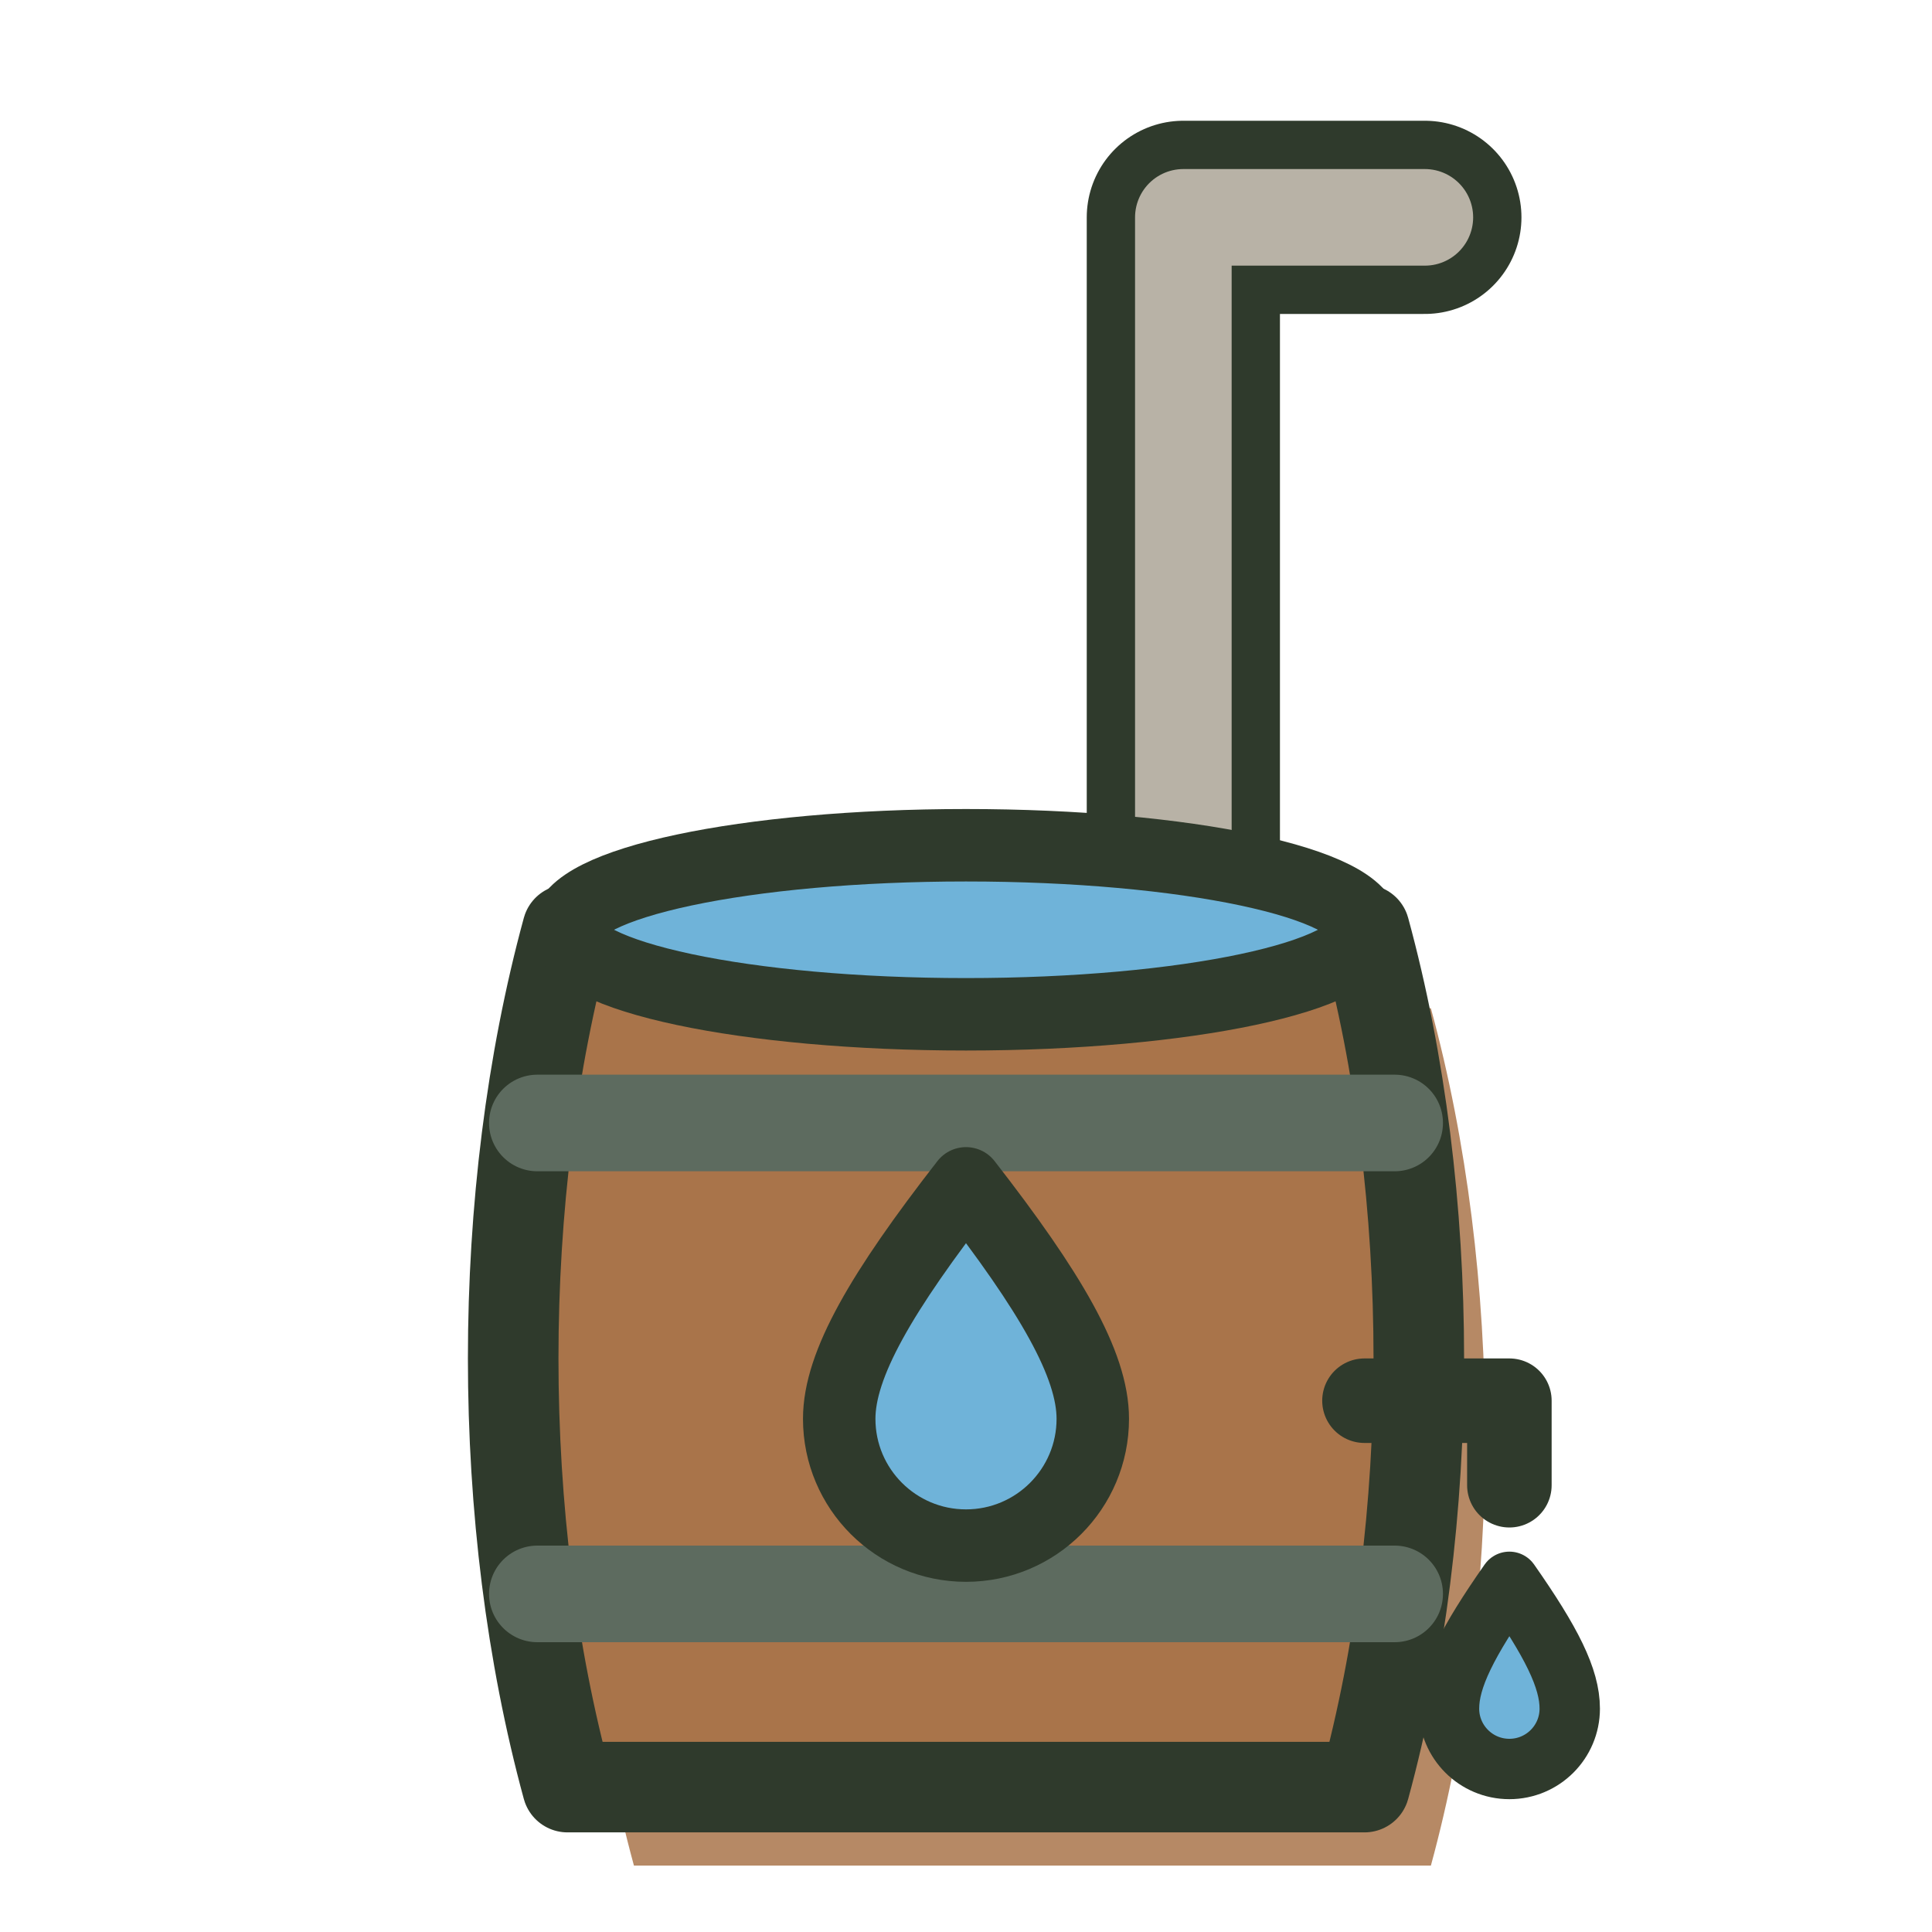
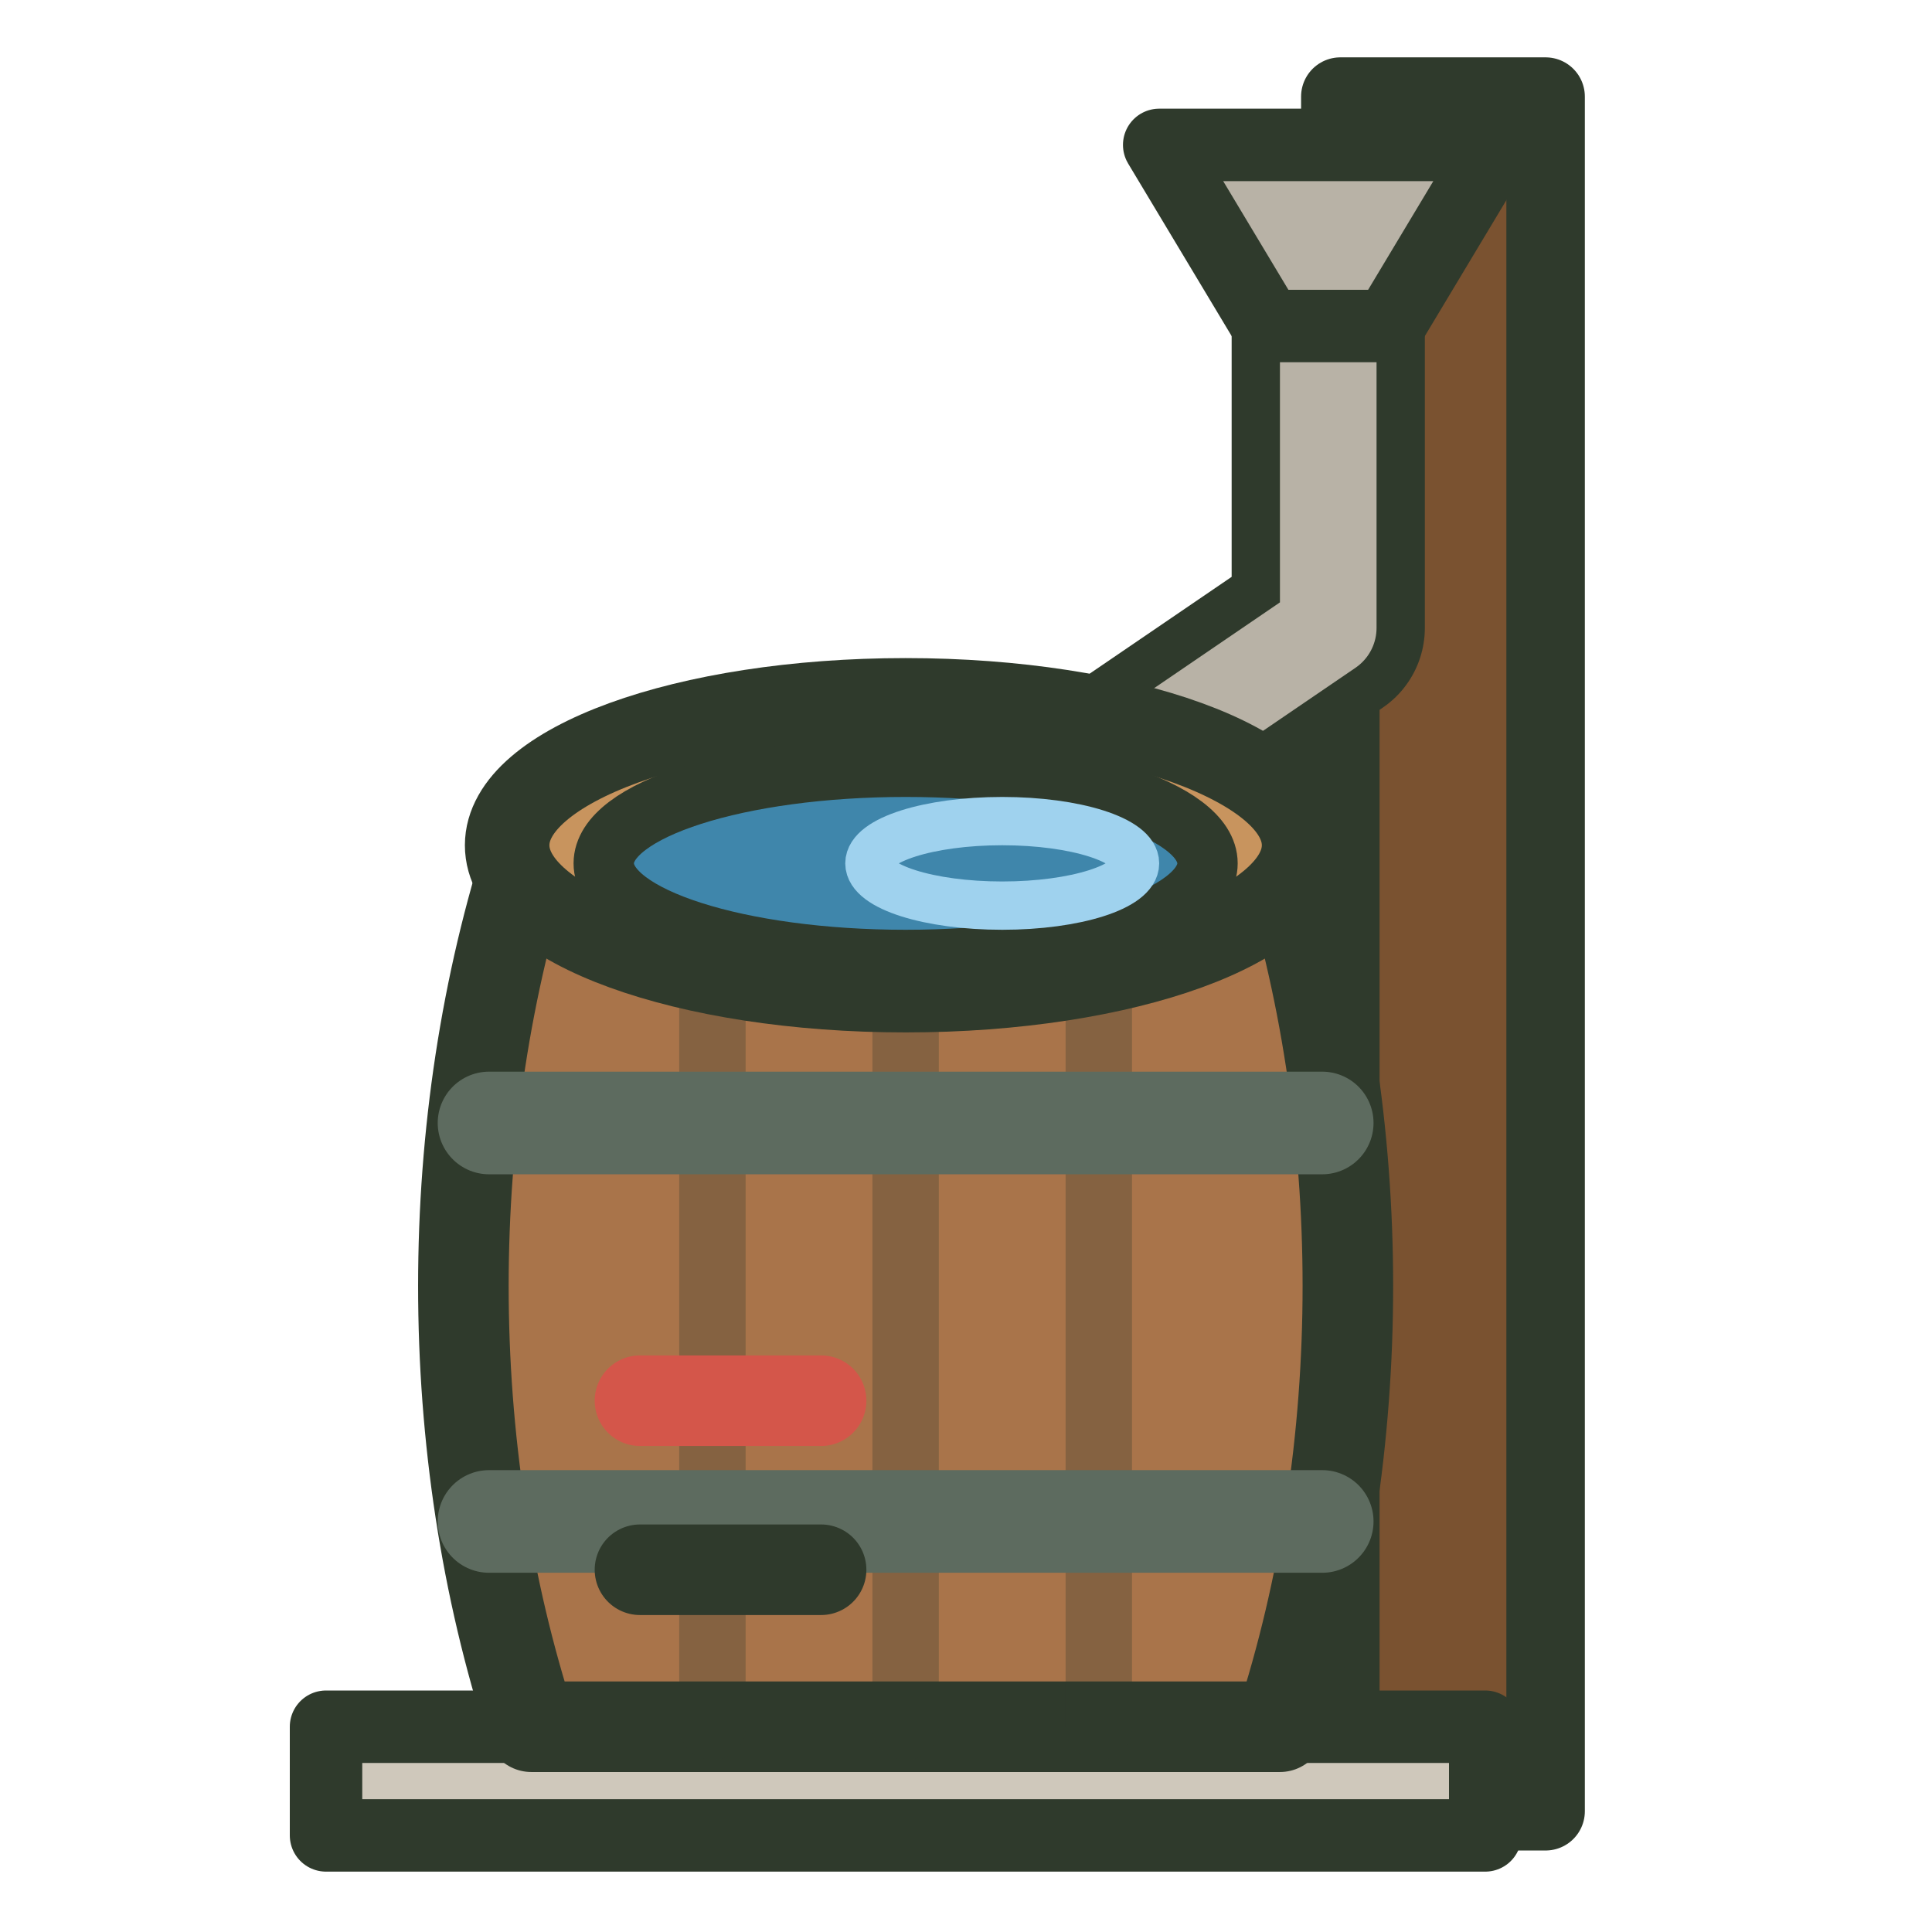
<svg xmlns="http://www.w3.org/2000/svg" viewBox="8 8 32 32" width="48" height="48">
-   <path d="M27.6 23v-11.4h4" fill="none" stroke="#2f3a2c" stroke-width="3.2" stroke-linecap="round" stroke-linejoin="round" />
-   <path d="M27.6 23v-11.4h4" fill="none" stroke="#b8b2a6" stroke-width="1.6" stroke-linecap="round" stroke-linejoin="round" />
-   <g transform="translate(1.1 1.3)" opacity=".85">
-     <path d="M17.4 37.6c-1.2-4.4-1.2-9.8 0-14.2h13.2c1.2 4.4 1.2 9.8 0 14.2Z" fill="#a9744a" />
+   <g stroke="#2f3a2c" stroke-linejoin="round" stroke-linecap="round">
+     <path d="M30.2 9.6h3.4v28.4h-3.4Z" fill="#7a5230" stroke-width="1.3" />
+     <path d="M30 13.2v5.2l-4.4 3" fill="none" stroke-width="3.2" />
+     <path d="M30 13.2v5.2l-4.4 3" fill="none" stroke="#b8b2a6" stroke-width="1.6" />
+     <path d="M27.2 10.4h5.6l-1.8 3h-2Z" fill="#b8b2a6" stroke-width="1.2" />
+     <path d="M13.4 38.4v-1.8h19.2v1.8Z" fill="#cfc8bb" stroke-width="1.2" />
+     <path d="M16.8 36.6c-1.5-4.6-1.5-10 0-14.6h12.4c1.5 4.6 1.5 10 0 14.6Z" fill="#a9744a" stroke-width="1.5" />
+     <path d="M19.8 24.2v12.4M23 24.4v12.2M26.2 24.2v12.4" fill="none" stroke-width="1.1" opacity=".3" />
+     <path d="M16.1 26.6h13.8M16.1 33.2h13.8" fill="none" stroke="#5d6b5f" stroke-width="1.7" />
+     <ellipse cx="23" cy="22" rx="6.6" ry="2.4" fill="#c8945e" stroke-width="1.4" />
+     <ellipse cx="23" cy="22.3" rx="5" ry="1.6" fill="#3f86ab" stroke-width="1" />
+     <ellipse cx="24.6" cy="22.3" rx="2.2" ry=".7" fill="none" stroke="#9fd2ee" stroke-width=".8" />
+     <path d="M23 32.6h-3" fill="none" stroke-width="1.5" transform="translate(-1.4 1.4)" />
+     <path d="M18.6 31.2h3" fill="none" stroke="#d4564a" stroke-width="1.5" />
  </g>
-   <path d="M17.4 37.6c-1.2-4.4-1.2-9.8 0-14.2h13.2c1.2 4.4 1.2 9.8 0 14.2Z" fill="#a9744a" fill-rule="evenodd" stroke="#2f3a2c" stroke-width="1.5" stroke-linejoin="round" stroke-linecap="round" />
-   <path d="M16.9 26.6h14.2M16.9 34.4h14.2" fill="none" stroke="#5d6b5f" stroke-width="1.6" stroke-linecap="round" stroke-linejoin="round" />
-   <ellipse cx="24" cy="23.4" rx="6.6" ry="1.4" fill="#6fb3d9" stroke="#2f3a2c" stroke-width="1.2" stroke-linejoin="round" stroke-linecap="round" />
-   <path d="M24 27.6c1.4 1.8 2.1 3 2.1 3.9a2.1 2.1 0 0 1-4.2 0c0-.9.7-2.1 2.1-3.9Z" fill="#6fb3d9" fill-rule="evenodd" stroke="#2f3a2c" stroke-width="1.2" stroke-linejoin="round" stroke-linecap="round" />
-   <path d="M30.6 31.2h2.4v1.4" fill="none" stroke="#2f3a2c" stroke-width="1.4" stroke-linecap="round" stroke-linejoin="round" />
-   <path d="M33 34.2c.7 1 1 1.6 1 2.1a1 1 0 0 1-2 0c0-.5.3-1.1 1-2.1Z" fill="#6fb3d9" fill-rule="evenodd" stroke="#2f3a2c" stroke-width="1" stroke-linejoin="round" stroke-linecap="round" />
</svg>
